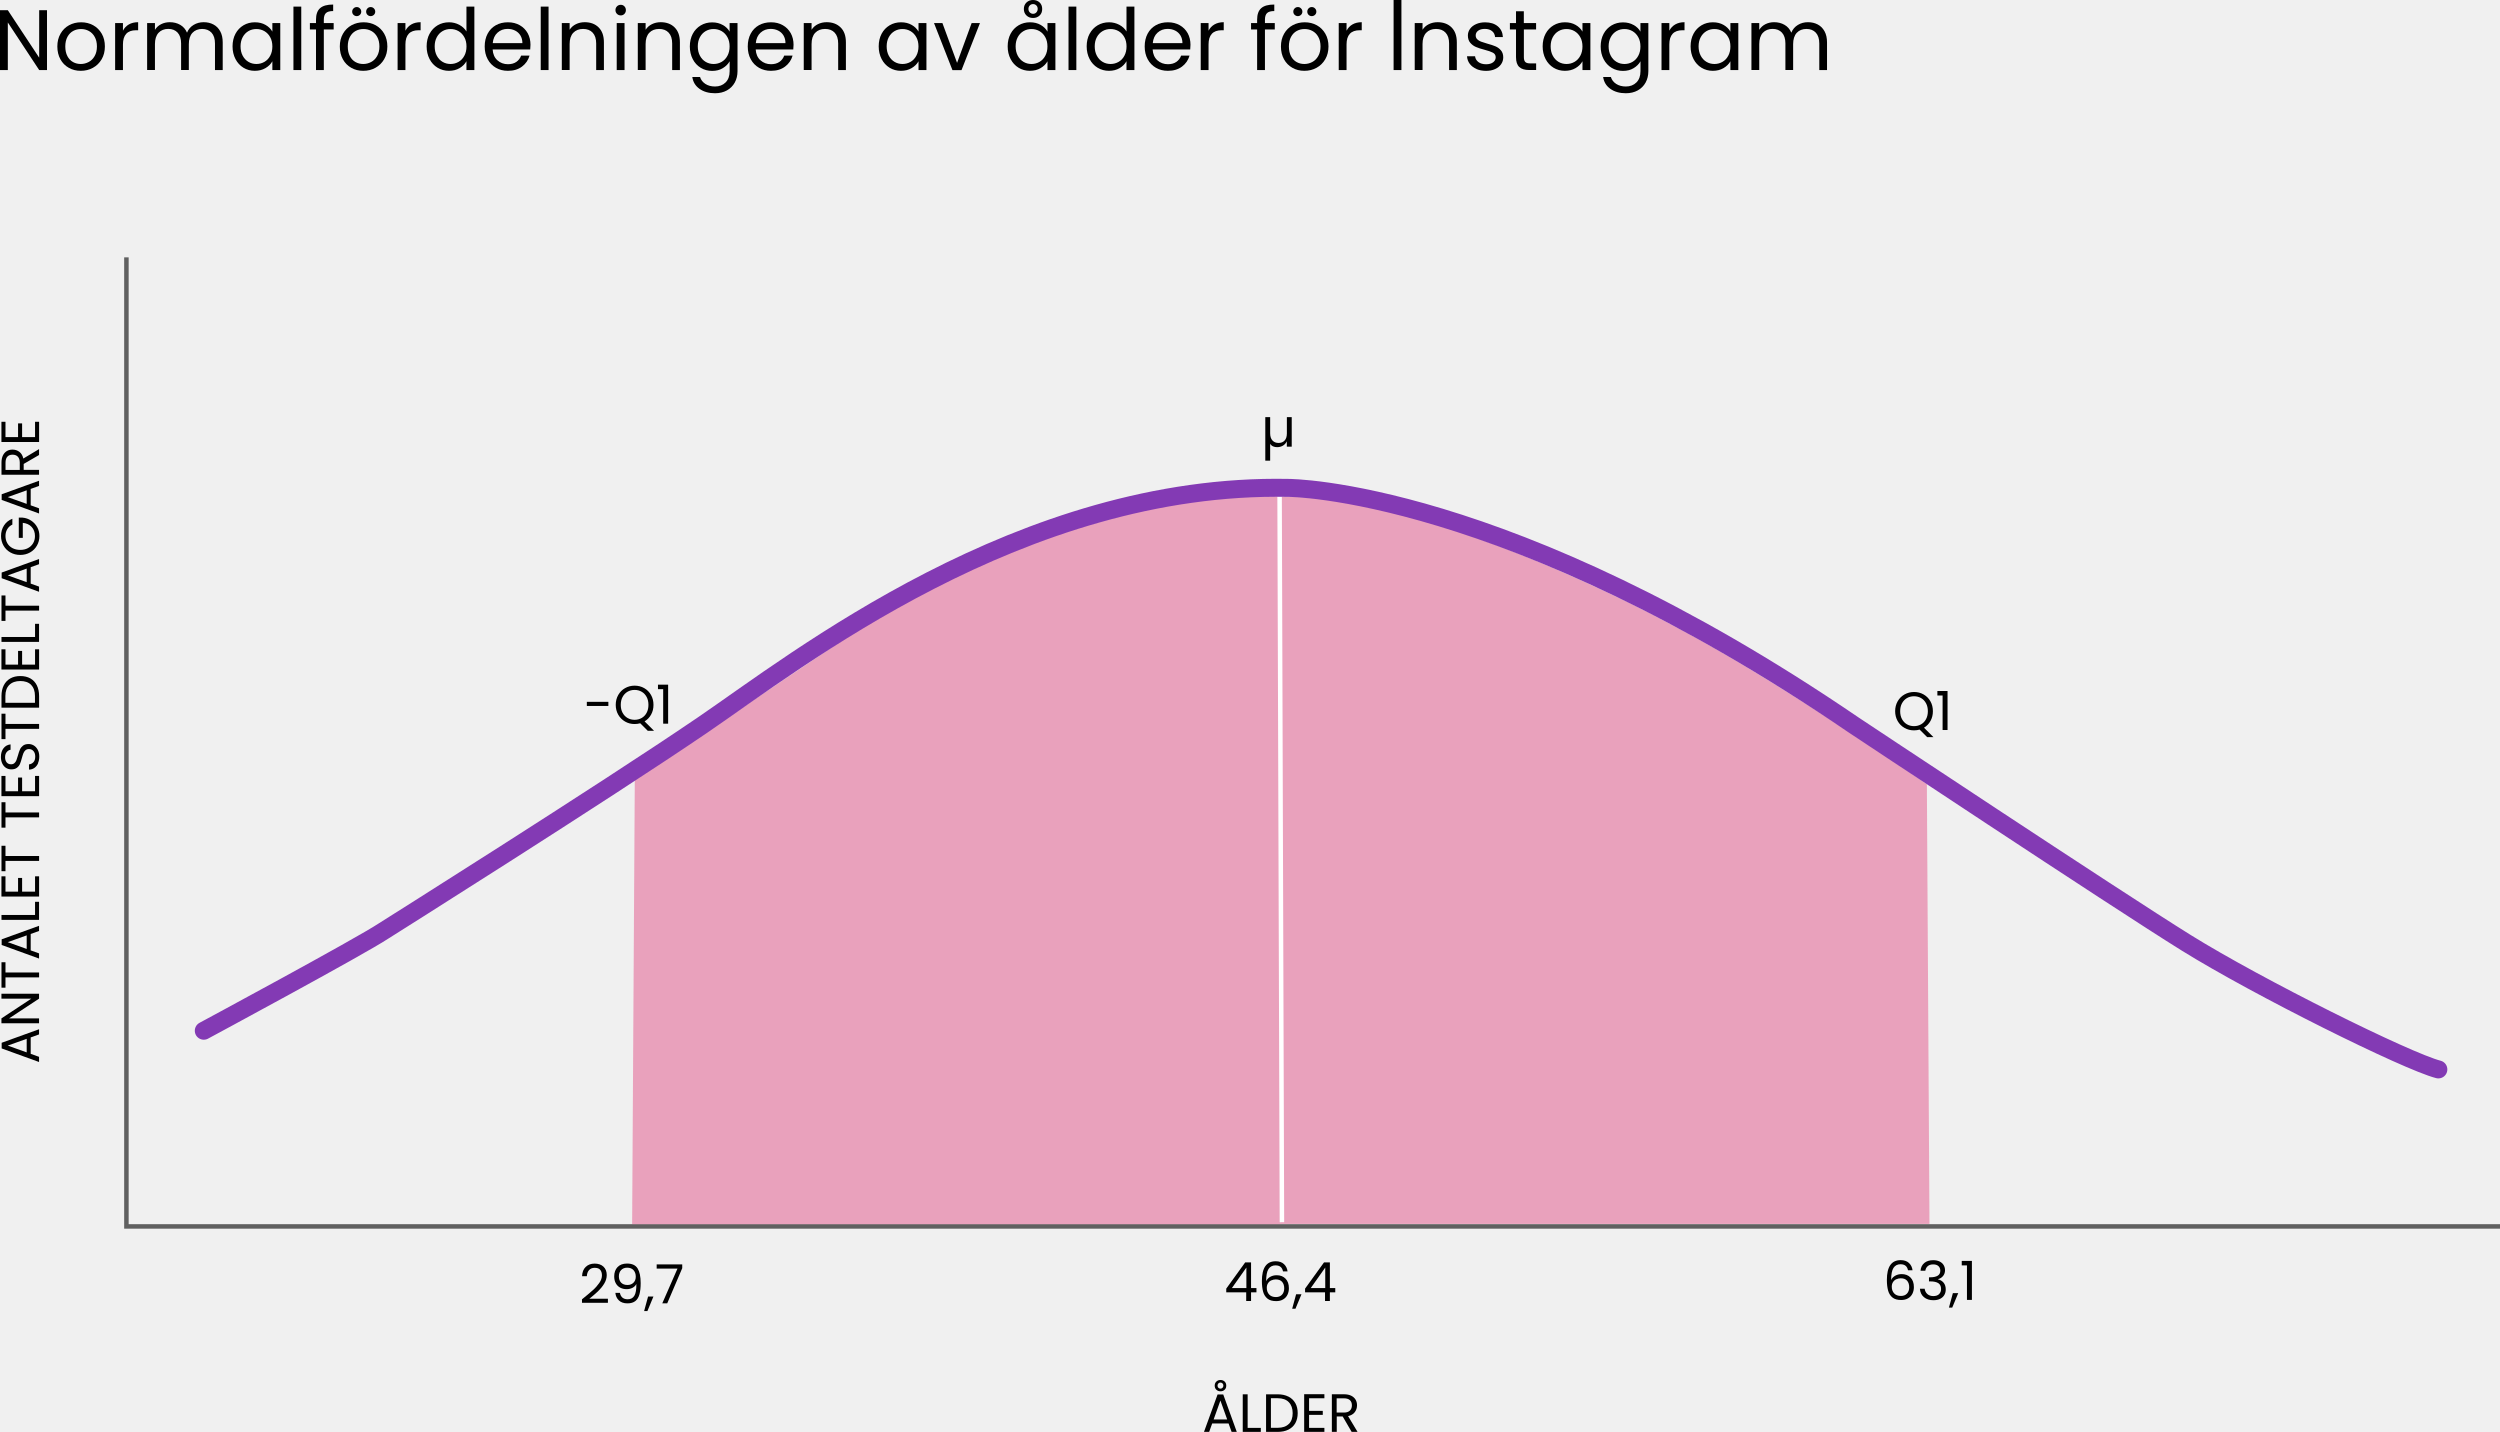
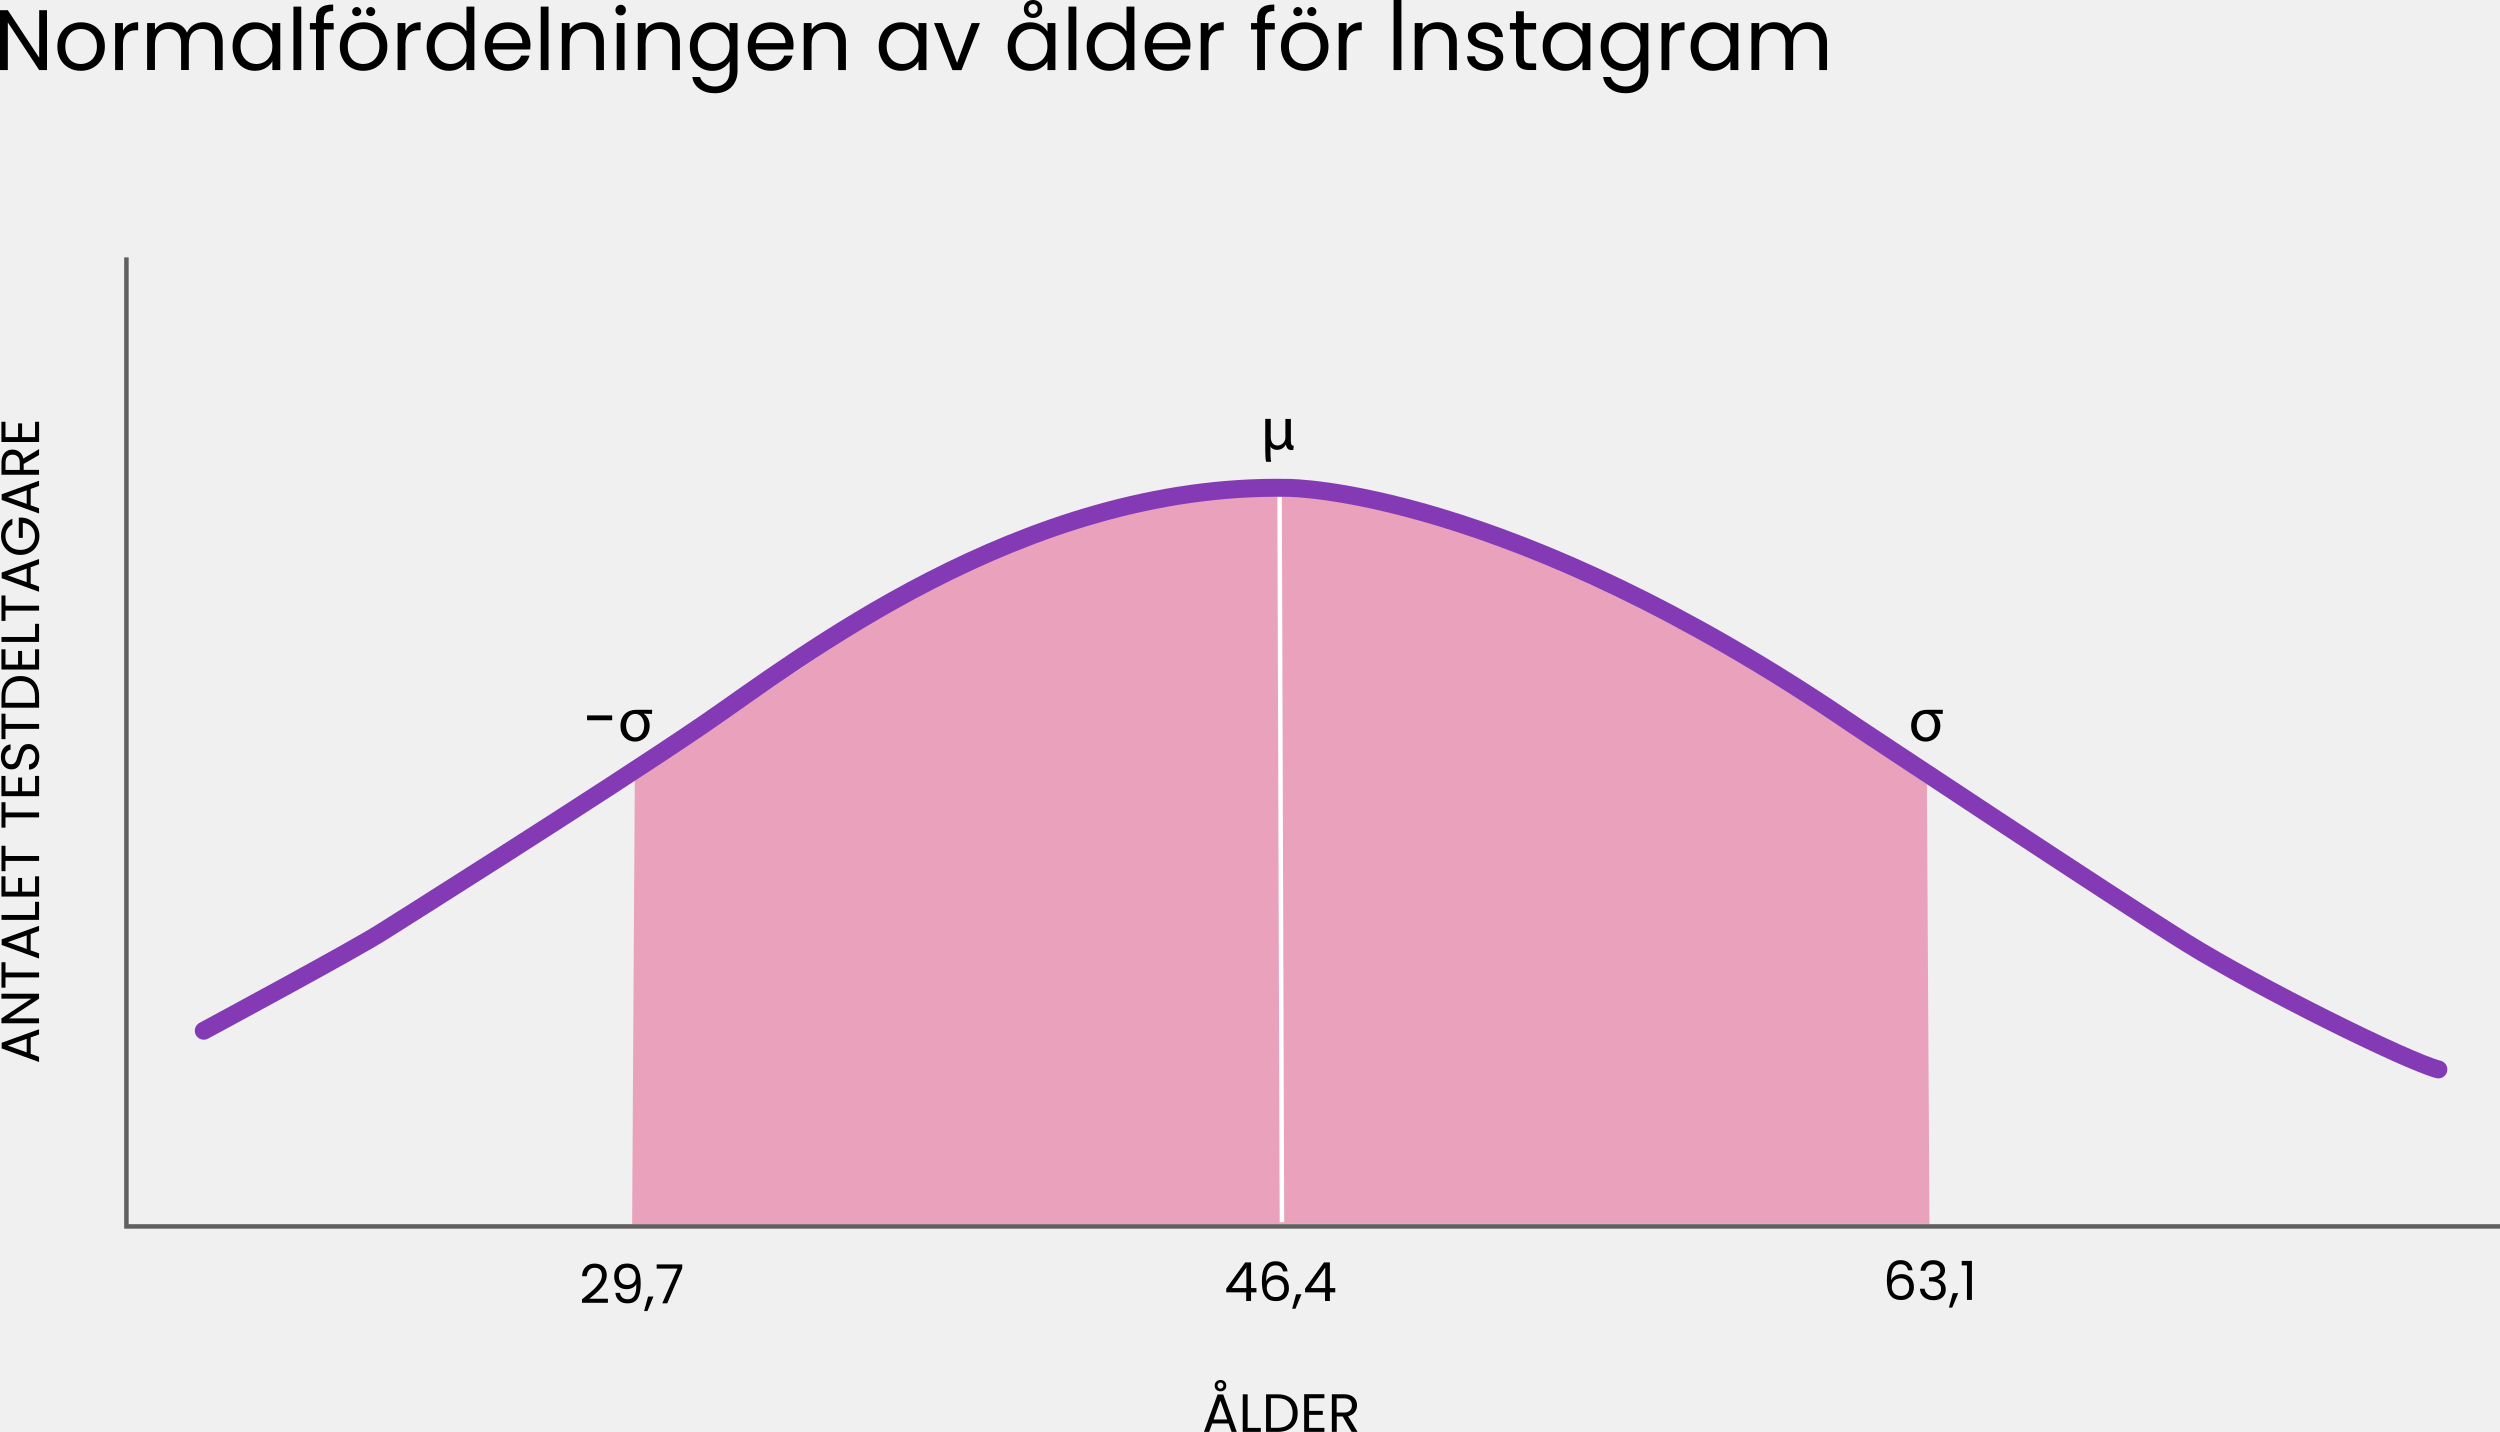
<svg xmlns="http://www.w3.org/2000/svg" id="Lager_1" data-name="Lager 1" viewBox="0 0 556.33 318.63">
  <defs>
    <style>
      .cls-1 {
        opacity: .6;
        stroke: #000;
      }

      .cls-1, .cls-2, .cls-3 {
        fill: none;
        stroke-miterlimit: 10;
      }

      .cls-2 {
        stroke: #fff;
      }

      .cls-4 {
        fill: #df2b6d;
        opacity: .4;
      }

      .cls-3 {
        stroke: #833ab4;
        stroke-linecap: round;
        stroke-width: 4px;
      }
    </style>
  </defs>
  <polyline class="cls-1" points="28.13 57.27 28.13 272.92 556.33 272.92" />
  <g>
    <path d="M10.46,15.59h-1.74L1.74,5v10.59H0V2.27h1.74l6.98,10.57V2.27h1.74v13.32Z" />
    <path d="M15.31,15.09c-.8-.45-1.42-1.08-1.87-1.9-.45-.82-.68-1.77-.68-2.85s.23-2.01.7-2.83c.46-.82,1.1-1.45,1.9-1.89.8-.44,1.7-.66,2.69-.66s1.89.22,2.69.66c.8.44,1.43,1.07,1.9,1.88s.7,1.76.7,2.84-.24,2.03-.72,2.85c-.48.82-1.12,1.45-1.94,1.9-.81.45-1.72.67-2.71.67s-1.87-.22-2.66-.67ZM19.73,13.8c.55-.29.99-.73,1.33-1.32s.51-1.3.51-2.14-.17-1.55-.5-2.14-.76-1.02-1.3-1.31-1.11-.43-1.74-.43-1.22.14-1.75.43-.95.72-1.27,1.31c-.32.59-.48,1.3-.48,2.14s.16,1.57.47,2.16c.31.59.73,1.02,1.25,1.31s1.09.43,1.72.43,1.21-.15,1.76-.44Z" />
    <path d="M28.67,5.44c.57-.33,1.26-.5,2.07-.5v1.79h-.46c-1.95,0-2.92,1.06-2.92,3.17v5.69h-1.74V5.13h1.74v1.7c.31-.6.74-1.06,1.31-1.39Z" />
    <path d="M47.5,5.45c.64.34,1.14.84,1.51,1.52.37.67.55,1.5.55,2.46v6.16h-1.72v-5.92c0-1.04-.26-1.84-.77-2.4-.52-.55-1.21-.83-2.09-.83s-1.62.29-2.16.87c-.53.58-.8,1.42-.8,2.51v5.76h-1.72v-5.92c0-1.04-.26-1.84-.77-2.4-.52-.55-1.21-.83-2.09-.83s-1.62.29-2.16.87c-.53.58-.8,1.42-.8,2.51v5.76h-1.74V5.13h1.74v1.51c.34-.55.8-.97,1.38-1.26.58-.29,1.22-.44,1.92-.44.88,0,1.65.2,2.33.59.67.39,1.18.97,1.51,1.74.29-.74.78-1.31,1.45-1.72.67-.41,1.42-.61,2.25-.61s1.54.17,2.18.51Z" />
    <path d="M52.4,7.51c.43-.81,1.03-1.43,1.78-1.88.76-.45,1.6-.67,2.53-.67s1.71.2,2.39.59,1.18.89,1.51,1.49v-1.91h1.76v10.46h-1.76v-1.95c-.34.61-.86,1.12-1.54,1.52-.68.4-1.47.6-2.38.6s-1.77-.23-2.52-.69-1.34-1.1-1.77-1.93c-.43-.83-.65-1.77-.65-2.82s.22-2.01.65-2.81ZM60.13,8.28c-.32-.59-.75-1.03-1.29-1.35-.54-.31-1.14-.47-1.78-.47s-1.24.15-1.77.46-.96.75-1.28,1.34c-.32.59-.48,1.27-.48,2.06s.16,1.5.48,2.09c.32.59.74,1.04,1.28,1.36s1.13.47,1.77.47,1.24-.16,1.78-.47c.54-.31.97-.76,1.29-1.36s.48-1.28.48-2.07-.16-1.48-.48-2.06Z" />
    <path d="M67.04,1.47v14.12h-1.74V1.47h1.74Z" />
    <path d="M74.25,6.56h-2.19v9.03h-1.74V6.56h-1.36v-1.43h1.36v-.74c0-1.17.3-2.03.91-2.57s1.57-.81,2.91-.81v1.45c-.76,0-1.3.15-1.61.45-.31.3-.47.79-.47,1.48v.74h2.19v1.43Z" />
    <path d="M78.17,15.09c-.8-.45-1.42-1.08-1.87-1.9-.45-.82-.68-1.77-.68-2.85s.23-2.01.7-2.83,1.1-1.45,1.9-1.89c.8-.44,1.7-.66,2.69-.66s1.89.22,2.69.66c.8.44,1.43,1.07,1.9,1.88.46.81.7,1.76.7,2.84s-.24,2.03-.72,2.85c-.48.82-1.12,1.45-1.94,1.9-.81.45-1.72.67-2.71.67s-1.87-.22-2.66-.67ZM82.59,13.8c.55-.29.99-.73,1.33-1.32s.51-1.3.51-2.14-.17-1.55-.5-2.14c-.33-.59-.76-1.02-1.3-1.31-.53-.29-1.11-.43-1.74-.43s-1.22.14-1.75.43-.95.72-1.27,1.31c-.32.59-.48,1.3-.48,2.14s.16,1.57.47,2.16.73,1.02,1.25,1.31c.52.29,1.09.43,1.72.43s1.21-.15,1.76-.44ZM78.67,3.3c-.2-.19-.3-.43-.3-.71s.1-.52.3-.72c.2-.2.44-.3.72-.3s.5.1.7.3c.2.2.3.44.3.72s-.1.52-.3.71c-.2.19-.43.29-.7.29-.28,0-.52-.1-.72-.29ZM81.77,3.3c-.19-.19-.29-.43-.29-.71s.1-.52.29-.72c.19-.2.43-.3.71-.3s.52.1.72.3c.2.2.3.44.3.72s-.1.52-.3.71c-.2.19-.44.29-.72.29s-.51-.1-.71-.29Z" />
    <path d="M91.53,5.44c.57-.33,1.26-.5,2.07-.5v1.79h-.46c-1.95,0-2.92,1.06-2.92,3.17v5.69h-1.74V5.13h1.74v1.7c.31-.6.74-1.06,1.31-1.39Z" />
    <path d="M95.6,7.51c.43-.81,1.03-1.43,1.78-1.88.76-.45,1.61-.67,2.55-.67.81,0,1.57.19,2.27.56.7.38,1.23.87,1.6,1.48V1.47h1.76v14.12h-1.76v-1.97c-.34.62-.85,1.14-1.53,1.54s-1.46.6-2.37.6-1.77-.23-2.53-.69-1.35-1.1-1.78-1.93c-.43-.83-.65-1.77-.65-2.82s.22-2.01.65-2.81ZM103.33,8.28c-.32-.59-.75-1.03-1.29-1.35-.54-.31-1.13-.47-1.78-.47s-1.24.15-1.77.46-.96.75-1.28,1.34c-.32.59-.48,1.27-.48,2.06s.16,1.5.48,2.09c.32.59.74,1.04,1.28,1.36s1.13.47,1.77.47,1.24-.16,1.78-.47.97-.76,1.29-1.36c.32-.59.48-1.28.48-2.07s-.16-1.48-.48-2.06Z" />
    <path d="M117.99,11.01h-8.36c.06,1.03.42,1.84,1.06,2.41s1.42.87,2.34.87c.75,0,1.38-.17,1.88-.52.5-.35.86-.82,1.06-1.4h1.87c-.28,1-.84,1.82-1.68,2.45s-1.88.94-3.13.94c-.99,0-1.88-.22-2.66-.67-.78-.45-1.4-1.08-1.84-1.9-.45-.82-.67-1.77-.67-2.85s.22-2.03.65-2.84,1.04-1.44,1.82-1.88c.78-.44,1.68-.66,2.7-.66s1.87.22,2.63.65,1.35,1.03,1.77,1.78c.41.76.62,1.61.62,2.57,0,.33-.02.68-.06,1.05ZM115.81,7.89c-.29-.48-.69-.84-1.19-1.09s-1.06-.37-1.67-.37c-.88,0-1.62.28-2.24.84-.62.56-.97,1.34-1.06,2.33h6.6c0-.66-.15-1.23-.44-1.71Z" />
    <path d="M122.07,1.47v14.12h-1.74V1.47h1.74Z" />
    <path d="M133.21,6.1c.79.77,1.18,1.88,1.18,3.33v6.16h-1.72v-5.92c0-1.04-.26-1.84-.78-2.4s-1.23-.83-2.14-.83-1.64.29-2.18.86c-.54.57-.81,1.41-.81,2.5v5.78h-1.74V5.13h1.74v1.49c.34-.53.81-.95,1.4-1.24.59-.29,1.24-.44,1.96-.44,1.27,0,2.3.38,3.09,1.15Z" />
    <path d="M137.3,3.09c-.23-.23-.34-.51-.34-.84s.11-.61.34-.84.51-.34.84-.34.59.11.81.34.33.51.33.84-.11.61-.33.84-.49.34-.81.34-.61-.11-.84-.34ZM138.98,5.13v10.46h-1.74V5.13h1.74Z" />
    <path d="M150.12,6.1c.79.77,1.18,1.88,1.18,3.33v6.16h-1.72v-5.92c0-1.04-.26-1.84-.78-2.4s-1.23-.83-2.14-.83-1.64.29-2.18.86c-.54.57-.81,1.41-.81,2.5v5.78h-1.74V5.13h1.74v1.49c.34-.53.81-.95,1.4-1.24.59-.29,1.24-.44,1.96-.44,1.27,0,2.3.38,3.09,1.15Z" />
    <path d="M160.84,5.55c.68.39,1.19.89,1.52,1.49v-1.91h1.76v10.69c0,.95-.2,1.8-.61,2.55-.41.74-.99,1.33-1.75,1.75s-1.64.63-2.64.63c-1.37,0-2.52-.32-3.44-.97-.92-.65-1.46-1.53-1.62-2.65h1.72c.19.64.59,1.15,1.18,1.54.6.39,1.32.58,2.16.58.95,0,1.73-.3,2.34-.9s.91-1.44.91-2.52v-2.19c-.34.61-.85,1.12-1.53,1.53-.67.41-1.46.61-2.37.61s-1.77-.23-2.53-.69-1.35-1.1-1.78-1.93c-.43-.83-.65-1.77-.65-2.82s.22-2.01.65-2.81c.43-.81,1.03-1.43,1.78-1.88.76-.45,1.6-.67,2.53-.67s1.7.2,2.38.59ZM161.88,8.28c-.32-.59-.75-1.03-1.29-1.35-.54-.31-1.13-.47-1.78-.47s-1.24.15-1.77.46-.96.75-1.28,1.34c-.32.59-.48,1.27-.48,2.06s.16,1.5.48,2.09c.32.59.74,1.04,1.28,1.36s1.13.47,1.77.47,1.24-.16,1.78-.47.97-.76,1.29-1.36c.32-.59.48-1.28.48-2.07s-.16-1.48-.48-2.06Z" />
    <path d="M176.53,11.01h-8.36c.06,1.03.42,1.84,1.06,2.41s1.42.87,2.34.87c.75,0,1.38-.17,1.88-.52.5-.35.86-.82,1.06-1.4h1.87c-.28,1-.84,1.82-1.68,2.45s-1.88.94-3.13.94c-.99,0-1.88-.22-2.66-.67-.78-.45-1.4-1.08-1.84-1.9-.45-.82-.67-1.77-.67-2.85s.22-2.03.65-2.84,1.04-1.44,1.82-1.88c.78-.44,1.68-.66,2.7-.66s1.87.22,2.63.65,1.35,1.03,1.77,1.78c.41.76.62,1.61.62,2.57,0,.33-.02.68-.06,1.05ZM174.35,7.89c-.29-.48-.69-.84-1.19-1.09s-1.06-.37-1.67-.37c-.88,0-1.62.28-2.24.84-.62.56-.97,1.34-1.06,2.33h6.6c0-.66-.15-1.23-.44-1.71Z" />
    <path d="M187.06,6.1c.79.77,1.18,1.88,1.18,3.33v6.16h-1.72v-5.92c0-1.04-.26-1.84-.78-2.4s-1.23-.83-2.14-.83-1.64.29-2.19.86c-.54.57-.81,1.41-.81,2.5v5.78h-1.74V5.13h1.74v1.49c.34-.53.81-.95,1.4-1.24s1.24-.44,1.96-.44c1.27,0,2.3.38,3.09,1.15Z" />
    <path d="M196.19,7.51c.43-.81,1.03-1.43,1.78-1.88.76-.45,1.6-.67,2.53-.67s1.71.2,2.39.59,1.18.89,1.51,1.49v-1.91h1.76v10.46h-1.76v-1.95c-.34.61-.86,1.12-1.54,1.52s-1.47.6-2.38.6-1.77-.23-2.52-.69-1.34-1.1-1.77-1.93c-.43-.83-.65-1.77-.65-2.82s.22-2.01.65-2.81ZM203.91,8.28c-.32-.59-.75-1.03-1.29-1.35-.54-.31-1.13-.47-1.78-.47s-1.24.15-1.77.46-.96.75-1.28,1.34c-.32.59-.48,1.27-.48,2.06s.16,1.5.48,2.09c.32.59.74,1.04,1.28,1.36s1.13.47,1.77.47,1.24-.16,1.78-.47.97-.76,1.29-1.36c.32-.59.48-1.28.48-2.07s-.16-1.48-.48-2.06Z" />
    <path d="M212.98,13.99l3.24-8.85h1.85l-4.1,10.46h-2.02l-4.1-10.46h1.87l3.26,8.85Z" />
    <path d="M224.89,7.51c.43-.81,1.03-1.43,1.78-1.88.76-.45,1.6-.67,2.53-.67s1.71.2,2.39.59,1.18.89,1.51,1.49v-1.91h1.76v10.46h-1.76v-1.95c-.34.61-.86,1.12-1.54,1.52-.68.4-1.47.6-2.38.6s-1.77-.23-2.52-.69-1.34-1.1-1.77-1.93c-.43-.83-.65-1.77-.65-2.82s.22-2.01.65-2.81ZM232.61,8.28c-.32-.59-.75-1.03-1.29-1.35-.54-.31-1.14-.47-1.78-.47s-1.24.15-1.77.46-.96.75-1.28,1.34c-.32.59-.48,1.27-.48,2.06s.16,1.5.48,2.09c.32.59.74,1.04,1.28,1.36s1.13.47,1.77.47,1.24-.16,1.78-.47c.54-.31.97-.76,1.29-1.36s.48-1.28.48-2.07-.16-1.48-.48-2.06ZM231.34,3.46c-.39.36-.87.54-1.46.54s-1.06-.18-1.45-.55c-.39-.37-.59-.85-.59-1.45s.2-1.08.59-1.45c.39-.37.88-.55,1.45-.55s1.07.18,1.46.54.58.85.58,1.46-.19,1.1-.58,1.46ZM230.62,1.21c-.2-.2-.44-.3-.73-.3s-.54.1-.73.3c-.2.2-.3.46-.3.77s.1.58.3.78.44.31.73.31.54-.1.73-.31.3-.46.3-.78-.1-.58-.3-.77Z" />
    <path d="M239.52,1.47v14.12h-1.74V1.47h1.74Z" />
    <path d="M242.48,7.51c.43-.81,1.03-1.43,1.78-1.88.76-.45,1.61-.67,2.55-.67.81,0,1.57.19,2.27.56.7.38,1.23.87,1.6,1.48V1.47h1.76v14.12h-1.76v-1.97c-.34.62-.85,1.14-1.53,1.54s-1.46.6-2.37.6-1.77-.23-2.53-.69c-.76-.46-1.35-1.1-1.78-1.93-.43-.83-.65-1.77-.65-2.82s.22-2.01.65-2.81ZM250.21,8.28c-.32-.59-.75-1.03-1.29-1.35-.54-.31-1.14-.47-1.78-.47s-1.24.15-1.77.46-.96.75-1.28,1.34c-.32.59-.48,1.27-.48,2.06s.16,1.5.48,2.09c.32.59.74,1.04,1.28,1.36s1.13.47,1.77.47,1.24-.16,1.78-.47c.54-.31.97-.76,1.29-1.36s.48-1.28.48-2.07-.16-1.48-.48-2.06Z" />
    <path d="M264.86,11.01h-8.36c.06,1.03.42,1.84,1.06,2.41s1.42.87,2.34.87c.75,0,1.38-.17,1.88-.52.5-.35.86-.82,1.06-1.4h1.87c-.28,1-.84,1.82-1.68,2.45s-1.88.94-3.13.94c-.99,0-1.88-.22-2.66-.67-.78-.45-1.4-1.08-1.84-1.9-.45-.82-.67-1.77-.67-2.85s.22-2.03.65-2.84c.43-.81,1.04-1.44,1.82-1.88.78-.44,1.68-.66,2.7-.66s1.87.22,2.63.65,1.35,1.03,1.77,1.78c.41.76.62,1.61.62,2.57,0,.33-.02.68-.06,1.05ZM262.69,7.89c-.29-.48-.69-.84-1.19-1.09-.5-.25-1.06-.37-1.67-.37-.88,0-1.62.28-2.24.84-.62.56-.97,1.34-1.06,2.33h6.6c0-.66-.15-1.23-.44-1.71Z" />
    <path d="M270.25,5.44c.57-.33,1.26-.5,2.07-.5v1.79h-.46c-1.95,0-2.92,1.06-2.92,3.17v5.69h-1.74V5.13h1.74v1.7c.31-.6.74-1.06,1.31-1.39Z" />
    <path d="M283.68,6.56h-2.19v9.03h-1.74V6.56h-1.35v-1.43h1.35v-.74c0-1.17.3-2.03.91-2.57s1.57-.81,2.91-.81v1.45c-.76,0-1.3.15-1.61.45-.31.3-.47.79-.47,1.48v.74h2.19v1.43Z" />
    <path d="M287.6,15.09c-.8-.45-1.42-1.08-1.87-1.9-.45-.82-.68-1.77-.68-2.85s.23-2.01.7-2.83c.46-.82,1.1-1.45,1.9-1.89.8-.44,1.7-.66,2.69-.66s1.89.22,2.69.66c.8.44,1.43,1.07,1.9,1.88s.7,1.76.7,2.84-.24,2.03-.72,2.85c-.48.82-1.12,1.45-1.94,1.9-.81.45-1.72.67-2.71.67s-1.87-.22-2.66-.67ZM292.02,13.8c.55-.29.99-.73,1.33-1.32s.51-1.3.51-2.14-.17-1.55-.5-2.14-.76-1.02-1.3-1.31-1.11-.43-1.74-.43-1.22.14-1.75.43-.95.72-1.27,1.31-.48,1.3-.48,2.14.16,1.57.47,2.16c.31.59.73,1.02,1.25,1.31s1.09.43,1.72.43,1.21-.15,1.76-.44ZM288.1,3.3c-.2-.19-.3-.43-.3-.71s.1-.52.3-.72c.2-.2.43-.3.72-.3s.5.1.7.3c.2.2.3.44.3.72s-.1.52-.3.71c-.2.19-.43.29-.7.29-.28,0-.52-.1-.72-.29ZM291.2,3.3c-.19-.19-.29-.43-.29-.71s.1-.52.29-.72c.19-.2.43-.3.71-.3s.52.1.72.3c.2.2.3.44.3.72s-.1.52-.3.71-.44.29-.72.29-.52-.1-.71-.29Z" />
    <path d="M300.96,5.44c.57-.33,1.26-.5,2.07-.5v1.79h-.46c-1.95,0-2.92,1.06-2.92,3.17v5.69h-1.74V5.13h1.74v1.7c.31-.6.74-1.06,1.31-1.39Z" />
    <path d="M311.86,0v15.59h-1.74V0h1.74Z" />
    <path d="M323.01,6.1c.79.77,1.18,1.88,1.18,3.33v6.16h-1.72v-5.92c0-1.04-.26-1.84-.78-2.4s-1.23-.83-2.14-.83-1.64.29-2.18.86c-.54.57-.81,1.41-.81,2.5v5.78h-1.74V5.13h1.74v1.49c.34-.53.81-.95,1.4-1.24.59-.29,1.24-.44,1.96-.44,1.27,0,2.3.38,3.09,1.15Z" />
    <path d="M328.58,15.35c-.64-.27-1.14-.65-1.51-1.14-.37-.49-.57-1.05-.61-1.69h1.79c.05.52.3.95.73,1.28.44.33,1.01.5,1.73.5.66,0,1.18-.15,1.56-.44.38-.29.57-.66.57-1.11s-.2-.8-.61-1.02c-.41-.22-1.04-.44-1.89-.66-.78-.2-1.41-.41-1.9-.62s-.91-.52-1.26-.93c-.35-.41-.53-.96-.53-1.63,0-.53.16-1.02.48-1.47.32-.45.77-.8,1.36-1.06.58-.26,1.25-.39,2-.39,1.16,0,2.09.29,2.81.88.71.59,1.09,1.39,1.14,2.4h-1.74c-.04-.55-.26-.99-.66-1.32-.4-.33-.94-.5-1.61-.5-.62,0-1.12.13-1.49.4-.37.27-.55.62-.55,1.05,0,.34.11.63.33.85s.5.4.84.53c.34.13.8.28,1.4.45.75.2,1.36.4,1.83.6.47.2.87.49,1.21.89.34.39.51.91.52,1.55,0,.57-.16,1.09-.48,1.55-.32.46-.77.82-1.35,1.08-.58.26-1.24.39-1.99.39-.8,0-1.52-.14-2.16-.41Z" />
    <path d="M339.11,6.56v6.16c0,.51.11.87.32,1.08s.59.31,1.13.31h1.28v1.47h-1.57c-.97,0-1.69-.22-2.18-.67s-.73-1.18-.73-2.19v-6.16h-1.36v-1.43h1.36v-2.63h1.74v2.63h2.73v1.43h-2.73Z" />
    <path d="M343.94,7.51c.43-.81,1.03-1.43,1.78-1.88.76-.45,1.6-.67,2.53-.67s1.71.2,2.39.59c.67.39,1.18.89,1.51,1.49v-1.91h1.76v10.46h-1.76v-1.95c-.34.61-.86,1.12-1.54,1.52s-1.47.6-2.38.6-1.77-.23-2.52-.69c-.75-.46-1.34-1.1-1.77-1.93-.43-.83-.65-1.77-.65-2.82s.22-2.01.65-2.81ZM351.67,8.28c-.32-.59-.75-1.03-1.29-1.35-.54-.31-1.13-.47-1.78-.47s-1.24.15-1.77.46-.96.75-1.28,1.34-.48,1.27-.48,2.06.16,1.5.48,2.09.74,1.04,1.28,1.36,1.13.47,1.77.47,1.24-.16,1.78-.47c.54-.31.97-.76,1.29-1.36.32-.59.48-1.28.48-2.07s-.16-1.48-.48-2.06Z" />
    <path d="M363.53,5.55c.68.39,1.19.89,1.52,1.49v-1.91h1.76v10.69c0,.95-.2,1.8-.61,2.55-.41.74-.99,1.33-1.75,1.75s-1.64.63-2.64.63c-1.37,0-2.52-.32-3.44-.97-.92-.65-1.46-1.53-1.62-2.65h1.72c.19.64.58,1.15,1.18,1.54.6.39,1.32.58,2.16.58.95,0,1.73-.3,2.34-.9s.91-1.44.91-2.52v-2.19c-.34.61-.85,1.12-1.53,1.53-.67.41-1.46.61-2.37.61s-1.77-.23-2.53-.69-1.35-1.1-1.78-1.93c-.43-.83-.65-1.77-.65-2.82s.22-2.01.65-2.81c.43-.81,1.03-1.43,1.78-1.88.76-.45,1.6-.67,2.53-.67s1.69.2,2.38.59ZM364.57,8.28c-.32-.59-.75-1.03-1.29-1.35-.54-.31-1.13-.47-1.78-.47s-1.24.15-1.77.46-.96.75-1.28,1.34-.48,1.27-.48,2.06.16,1.5.48,2.09.74,1.04,1.28,1.36,1.13.47,1.77.47,1.24-.16,1.78-.47c.54-.31.97-.76,1.29-1.36.32-.59.48-1.28.48-2.07s-.16-1.48-.48-2.06Z" />
    <path d="M372.79,5.44c.57-.33,1.26-.5,2.07-.5v1.79h-.46c-1.95,0-2.92,1.06-2.92,3.17v5.69h-1.74V5.13h1.74v1.7c.31-.6.74-1.06,1.31-1.39Z" />
    <path d="M376.86,7.51c.43-.81,1.03-1.43,1.78-1.88.76-.45,1.6-.67,2.53-.67s1.71.2,2.39.59c.67.39,1.18.89,1.51,1.49v-1.91h1.76v10.46h-1.76v-1.95c-.34.61-.86,1.12-1.54,1.52s-1.47.6-2.38.6-1.77-.23-2.52-.69c-.75-.46-1.34-1.1-1.77-1.93-.43-.83-.65-1.77-.65-2.82s.22-2.01.65-2.81ZM384.59,8.28c-.32-.59-.75-1.03-1.29-1.35-.54-.31-1.13-.47-1.78-.47s-1.24.15-1.77.46-.96.75-1.28,1.34-.48,1.27-.48,2.06.16,1.5.48,2.09.74,1.04,1.28,1.36,1.13.47,1.77.47,1.24-.16,1.78-.47c.54-.31.97-.76,1.29-1.36.32-.59.48-1.28.48-2.07s-.16-1.48-.48-2.06Z" />
    <path d="M404.51,5.45c.64.34,1.14.84,1.51,1.52.37.67.55,1.5.55,2.46v6.16h-1.72v-5.92c0-1.04-.26-1.84-.77-2.4-.52-.55-1.21-.83-2.09-.83s-1.62.29-2.16.87c-.53.58-.8,1.42-.8,2.51v5.76h-1.72v-5.92c0-1.04-.26-1.84-.77-2.4-.51-.55-1.21-.83-2.09-.83s-1.62.29-2.16.87c-.53.58-.8,1.42-.8,2.51v5.76h-1.74V5.13h1.74v1.51c.34-.55.8-.97,1.38-1.26.58-.29,1.22-.44,1.92-.44.88,0,1.65.2,2.33.59s1.18.97,1.51,1.74c.29-.74.78-1.31,1.45-1.72.67-.41,1.43-.61,2.25-.61s1.54.17,2.18.51Z" />
  </g>
  <g>
    <path d="M131.9,287.14c.58-.52,1.06-1.07,1.46-1.64.4-.57.59-1.13.59-1.69,0-.52-.13-.93-.38-1.23s-.66-.45-1.22-.45-.97.17-1.27.51c-.3.34-.46.79-.49,1.36h-1.06c.03-.9.3-1.59.82-2.08.51-.49,1.17-.73,1.98-.73s1.48.23,1.96.68c.48.46.73,1.08.73,1.88,0,.66-.2,1.31-.59,1.94s-.85,1.18-1.35,1.66-1.15,1.03-1.93,1.66h4.13v.91h-5.77v-.78c1.02-.82,1.81-1.49,2.39-2.01Z" />
    <path d="M138.51,288.76c.29.25.69.37,1.18.37.66,0,1.15-.26,1.47-.78.32-.52.47-1.4.45-2.63-.17.36-.45.64-.84.85-.39.2-.83.31-1.31.31-.54,0-1.01-.11-1.43-.33-.42-.22-.75-.54-.99-.97-.24-.42-.36-.94-.36-1.54,0-.86.25-1.55.74-2.07.5-.52,1.2-.79,2.11-.79,1.12,0,1.91.36,2.36,1.09s.68,1.81.68,3.25c0,1.01-.09,1.84-.27,2.5s-.48,1.16-.91,1.5c-.43.34-1.01.52-1.76.52-.82,0-1.45-.22-1.91-.66-.46-.44-.72-1-.78-1.68h1.01c.08.46.27.81.56,1.06ZM140.96,285.45c.34-.33.52-.78.52-1.35,0-.6-.17-1.08-.5-1.45s-.81-.55-1.42-.55c-.56,0-1.01.18-1.34.53-.33.35-.5.82-.5,1.39s.16,1.05.49,1.4c.33.35.8.53,1.43.53.54,0,.98-.17,1.32-.5Z" />
    <path d="M145.41,288.52l-1.34,3.23h-.73l.88-3.23h1.2Z" />
    <path d="M151.82,282.21l-3.34,7.82h-1.1l3.38-7.72h-4.63v-.94h5.69v.83Z" />
  </g>
  <g>
    <path d="M272.88,287.59v-.83l4.21-5.83h1.31v5.71h1.2v.95h-1.2v1.93h-1.08v-1.93h-4.44ZM277.36,282.07l-3.23,4.57h3.23v-4.57Z" />
    <path d="M283.88,281.58c-.71,0-1.24.27-1.6.82-.35.55-.52,1.45-.52,2.71.18-.42.49-.74.92-.98.43-.24.91-.35,1.43-.35.82,0,1.48.26,1.97.77.49.51.74,1.22.74,2.12,0,.54-.11,1.03-.32,1.46-.21.43-.53.78-.96,1.03-.43.26-.95.38-1.55.38-.82,0-1.47-.18-1.93-.55-.46-.37-.79-.88-.97-1.52-.18-.65-.28-1.45-.28-2.4,0-2.94,1.02-4.4,3.07-4.4.78,0,1.4.21,1.85.64s.71.96.79,1.61h-1.01c-.18-.89-.72-1.33-1.64-1.33ZM282.92,284.91c-.3.14-.55.35-.74.64-.19.28-.28.63-.28,1.04,0,.61.18,1.1.53,1.48.35.38.86.57,1.51.57.56,0,1.01-.17,1.34-.52.33-.35.5-.82.5-1.41,0-.62-.16-1.11-.48-1.47-.32-.36-.79-.53-1.4-.53-.34,0-.67.07-.97.21Z" />
    <path d="M289.62,288.01l-1.34,3.23h-.73l.88-3.23h1.2Z" />
    <path d="M290.42,287.59v-.83l4.21-5.83h1.31v5.71h1.2v.95h-1.2v1.93h-1.08v-1.93h-4.44ZM294.91,282.07l-3.23,4.57h3.23v-4.57Z" />
  </g>
  <g>
    <path d="M422.96,281.33c-.71,0-1.24.27-1.6.82-.35.55-.52,1.45-.52,2.71.18-.42.49-.74.92-.98.43-.24.91-.35,1.43-.35.82,0,1.48.26,1.97.77.49.51.74,1.22.74,2.12,0,.54-.11,1.03-.32,1.46-.21.43-.53.78-.96,1.03-.43.26-.95.38-1.55.38-.82,0-1.47-.18-1.93-.55-.46-.37-.79-.88-.97-1.52-.18-.65-.28-1.45-.28-2.4,0-2.94,1.02-4.4,3.07-4.4.78,0,1.4.21,1.85.64s.71.96.79,1.61h-1.01c-.18-.89-.72-1.33-1.64-1.33ZM422,284.66c-.3.14-.55.35-.74.64-.19.28-.28.63-.28,1.04,0,.61.18,1.1.53,1.48.35.38.86.57,1.51.57.56,0,1.01-.17,1.34-.52.33-.35.5-.82.5-1.41,0-.62-.16-1.11-.48-1.47-.32-.36-.79-.53-1.4-.53-.34,0-.67.07-.97.21Z" />
    <path d="M428.22,281.05c.51-.42,1.18-.62,1.99-.62.54,0,1.01.1,1.41.29.4.2.7.46.9.8s.31.72.31,1.14c0,.5-.14.92-.43,1.28s-.65.59-1.11.7v.06c.52.13.93.38,1.24.76.3.38.46.87.46,1.48,0,.46-.1.87-.31,1.23-.21.36-.52.65-.94.86s-.92.31-1.5.31c-.85,0-1.54-.22-2.09-.67-.54-.44-.85-1.07-.91-1.89h1.06c.06.48.25.87.59,1.18.34.3.78.46,1.34.46s.99-.15,1.28-.44.44-.67.44-1.13c0-.6-.2-1.03-.6-1.3-.4-.26-1-.4-1.81-.4h-.28v-.91h.29c.74,0,1.29-.13,1.67-.37.38-.24.56-.6.56-1.1,0-.42-.14-.76-.41-1.02-.28-.26-.67-.38-1.18-.38s-.9.13-1.2.38c-.3.26-.48.6-.54,1.03h-1.07c.06-.74.34-1.31.85-1.73Z" />
    <path d="M435.77,287.76l-1.34,3.23h-.73l.88-3.23h1.2Z" />
    <path d="M436.55,281.59v-1h2.26v8.68h-1.1v-7.68h-1.15Z" />
  </g>
-   <g>
-     <path d="M135.38,156.18v.92h-4.79v-.92h4.79Z" />
-     <path d="M144.14,162.62l-1.67-1.67c-.41.11-.82.17-1.25.17-.78,0-1.48-.18-2.12-.55s-1.15-.87-1.52-1.52c-.37-.65-.56-1.39-.56-2.2s.19-1.55.56-2.2c.37-.65.88-1.16,1.52-1.52s1.35-.55,2.12-.55,1.5.18,2.14.55c.64.36,1.14.87,1.51,1.52.37.65.55,1.38.55,2.21s-.18,1.52-.53,2.16c-.35.64-.84,1.14-1.45,1.51l2.11,2.1h-1.42ZM138.54,158.61c.27.5.64.89,1.1,1.16.47.27.99.41,1.58.41s1.11-.14,1.58-.41c.47-.27.84-.66,1.1-1.16.27-.5.4-1.09.4-1.75s-.13-1.26-.4-1.76-.63-.89-1.1-1.16c-.46-.27-.99-.41-1.58-.41s-1.12.14-1.58.41c-.46.27-.83.66-1.1,1.16-.27.5-.4,1.09-.4,1.76s.13,1.25.4,1.75Z" />
-     <path d="M146.42,153.36v-1h2.26v8.68h-1.1v-7.68h-1.15Z" />
-   </g>
-   <g>
-     <path d="M428.85,164.03l-1.67-1.67c-.41.11-.82.17-1.25.17-.78,0-1.48-.18-2.12-.55-.64-.36-1.15-.87-1.52-1.52-.37-.65-.56-1.39-.56-2.2s.19-1.55.56-2.2c.37-.65.88-1.16,1.52-1.52.64-.36,1.35-.55,2.12-.55s1.5.18,2.14.55,1.14.87,1.51,1.52c.37.65.55,1.38.55,2.21s-.18,1.52-.53,2.16c-.35.64-.84,1.14-1.45,1.51l2.11,2.1h-1.42ZM423.25,160.02c.27.5.64.89,1.1,1.16.47.27.99.41,1.58.41s1.11-.14,1.58-.41c.47-.27.84-.66,1.1-1.16.27-.5.4-1.09.4-1.75s-.13-1.26-.4-1.76c-.27-.5-.63-.89-1.1-1.16-.46-.27-.99-.41-1.58-.41s-1.12.14-1.58.41c-.46.27-.83.66-1.1,1.16-.27.5-.4,1.09-.4,1.76s.13,1.25.4,1.75Z" />
-     <path d="M431.13,154.77v-1h2.26v8.68h-1.1v-7.68h-1.15Z" />
-   </g>
  <path class="cls-4" d="M140.67,272.42l.59-98.83,47.65-32.09s47.24-31.96,95.58-31.1l.53,162.02h-144.34Z" />
  <path class="cls-4" d="M284.5,110.53l.53,161.84h144.34s-.58-97.85-.58-97.85c0,0-34.35-24-57.63-35.93,0,0-52.55-28.73-86.66-28.06Z" />
  <line class="cls-2" x1="284.75" y1="110.14" x2="285.27" y2="271.98" />
  <path class="cls-3" d="M45.35,229.37s34.92-18.8,40.01-22.2c0,0,48.52-30.53,70.92-45.78,21.06-14.33,71.02-53.99,130.44-52.82,0,0,48.39-.03,125.71,52.72,0,0,58.14,38.6,74.09,48.52s49.04,26.35,56.09,28.17" />
  <g>
    <path d="M6.83,230.86v3.65l1.86.67v1.15l-8.32-3.02v-1.26l8.32-3.01v1.15l-1.86.67ZM5.94,231.17l-4.22,1.51,4.22,1.51v-3.02Z" />
    <path d="M8.69,221.14v1.09l-6.66,4.39h6.66v1.09H.32v-1.09l6.65-4.39H.32v-1.09h8.38Z" />
    <path d="M.33,214.13h.89v2.28h7.48v1.09H1.22v2.29H.33v-5.66Z" />
    <path d="M6.83,207.84v3.65l1.86.67v1.15l-8.32-3.02v-1.26l8.32-3.01v1.15l-1.86.67ZM5.94,208.15l-4.22,1.51,4.22,1.51v-3.02Z" />
    <path d="M7.8,203.61v-2.93h.89v4.02H.33v-1.09h7.48Z" />
    <path d="M1.22,198.42h2.8v-3.05h.9v3.05h2.88v-3.41h.9v4.5H.32v-4.5h.9v3.41Z" />
    <path d="M.33,188.21h.89v2.28h7.48v1.09H1.22v2.29H.33v-5.66Z" />
    <path d="M.33,178.52h.89v2.28h7.48v1.09H1.22v2.29H.33v-5.66Z" />
    <path d="M1.22,176.08h2.8v-3.05h.9v3.05h2.88v-3.41h.9v4.5H.32v-4.5h.9v3.41Z" />
    <path d="M8.48,169.85c-.2.44-.47.78-.82,1.03-.35.25-.75.38-1.21.38v-1.16c.39-.04.72-.2.99-.49.27-.28.4-.7.4-1.24s-.13-.93-.39-1.23c-.26-.3-.59-.45-1-.45-.32,0-.58.09-.78.26-.2.18-.35.4-.46.66-.1.26-.22.62-.34,1.07-.14.55-.29.99-.43,1.33-.14.33-.37.62-.68.85-.31.24-.72.35-1.24.35-.46,0-.86-.12-1.21-.35-.35-.23-.62-.56-.82-.98-.19-.42-.29-.9-.29-1.45,0-.78.2-1.43.59-1.93s.91-.78,1.56-.85v1.2c-.32.04-.6.21-.85.5s-.37.69-.37,1.18c0,.46.12.83.35,1.12.24.29.57.43.99.43.3,0,.55-.09.74-.26.19-.17.34-.38.44-.64.1-.25.21-.61.34-1.06.15-.55.3-1,.45-1.33.15-.34.38-.62.68-.86.31-.24.73-.36,1.25-.36.41,0,.79.11,1.15.32.36.22.65.54.88.96.22.42.34.92.34,1.5s-.1,1.05-.29,1.48Z" />
    <path d="M.33,158.82h.89v2.28h7.48v1.09H1.22v2.29H.33v-5.66Z" />
    <path d="M.84,152.51c.34-.67.83-1.18,1.46-1.54.63-.36,1.38-.53,2.23-.53s1.6.18,2.23.53c.63.36,1.11.87,1.44,1.54s.5,1.46.5,2.37v2.6H.33v-2.6c0-.91.17-1.7.51-2.37ZM6.93,152.4c-.57-.57-1.37-.85-2.41-.85s-1.85.29-2.44.86-.88,1.39-.88,2.47v1.51h6.58v-1.51c0-1.08-.29-1.9-.86-2.47Z" />
    <path d="M1.22,147.9h2.8v-3.05h.9v3.05h2.88v-3.41h.9v4.5H.32v-4.5h.9v3.41Z" />
    <path d="M7.8,141.75v-2.93h.89v4.02H.33v-1.09h7.48Z" />
    <path d="M.33,132.51h.89v2.28h7.48v1.09H1.22v2.29H.33v-5.66Z" />
    <path d="M6.83,126.22v3.65l1.86.67v1.15l-8.32-3.02v-1.26l8.32-3.01v1.15l-1.86.67ZM5.94,126.53l-4.22,1.51,4.22,1.51v-3.02Z" />
    <path d="M2.75,116.74c-.49.23-.87.57-1.13,1.01-.27.44-.4.95-.4,1.54s.13,1.11.4,1.58c.27.47.65.84,1.15,1.1s1.08.4,1.73.4,1.23-.13,1.73-.4.88-.64,1.15-1.1c.27-.47.4-.99.4-1.58,0-.82-.24-1.49-.73-2.02-.49-.53-1.15-.84-1.98-.92v3.34h-.89v-4.5h.84c.69.06,1.32.28,1.89.65.57.37,1.02.85,1.36,1.45s.5,1.27.5,2c0,.78-.18,1.48-.55,2.12-.36.64-.87,1.15-1.52,1.52-.65.37-1.38.56-2.2.56s-1.55-.19-2.2-.56c-.65-.37-1.16-.88-1.52-1.52s-.55-1.35-.55-2.12c0-.89.22-1.67.66-2.36.44-.68,1.06-1.18,1.86-1.49v1.31Z" />
    <path d="M6.83,108.8v3.65l1.86.67v1.15l-8.32-3.02v-1.26l8.32-3.01v1.15l-1.86.67ZM5.94,109.11l-4.22,1.51,4.22,1.51v-3.02Z" />
    <path d="M8.69,101.25l-3.42,1.99v1.32h3.42v1.09H.33v-2.7c0-.63.11-1.17.32-1.6.22-.44.51-.76.88-.98.37-.22.79-.32,1.26-.32.58,0,1.08.17,1.52.5s.73.83.88,1.49l3.5-2.1v1.31ZM4.4,104.56v-1.61c0-.59-.15-1.04-.44-1.33-.29-.3-.68-.44-1.17-.44s-.88.15-1.15.44c-.27.29-.41.74-.41,1.34v1.61h3.17Z" />
    <path d="M1.22,97.27h2.8v-3.05h.9v3.05h2.88v-3.41h.9v4.5H.32v-4.5h.9v3.41Z" />
  </g>
  <g>
    <path d="M272.51,309.27c-.24.23-.55.34-.92.34s-.66-.12-.91-.35c-.25-.23-.37-.54-.37-.91s.13-.68.37-.91c.25-.23.55-.35.91-.35s.67.11.92.34c.24.23.37.53.37.92s-.12.69-.37.92ZM272.05,307.85c-.12-.12-.28-.19-.46-.19s-.34.06-.46.19-.19.29-.19.49.06.36.19.49.28.19.46.19.34-.06.46-.19c.13-.13.19-.29.19-.49s-.06-.36-.19-.49ZM273.4,316.77h-3.65s-.67,1.86-.67,1.86h-1.15s3.02-8.32,3.02-8.32h1.26s3.01,8.32,3.01,8.32h-1.15s-.67-1.86-.67-1.86ZM273.09,315.88l-1.51-4.22-1.51,4.22h3.02Z" />
    <path d="M277.64,317.75h2.93v.89h-4.02v-8.36h1.09v7.48Z" />
    <path d="M286.71,310.78c.67.34,1.18.83,1.54,1.46.36.63.53,1.38.53,2.23s-.18,1.6-.53,2.23c-.36.63-.87,1.11-1.54,1.44s-1.46.5-2.37.5h-2.6v-8.36h2.6c.91,0,1.7.17,2.37.51ZM286.81,316.88c.57-.57.85-1.37.85-2.41s-.29-1.85-.86-2.44-1.39-.88-2.47-.88h-1.51s0,6.58,0,6.58h1.51c1.08,0,1.9-.29,2.47-.86Z" />
    <path d="M291.31,311.16v2.8s3.05,0,3.05,0v.9h-3.05s0,2.88,0,2.88h3.41v.9h-4.5v-8.38h4.5v.9h-3.41Z" />
    <path d="M300.78,318.63l-1.99-3.42h-1.32s0,3.42,0,3.42h-1.09v-8.36h2.7c.63,0,1.17.11,1.6.32s.76.51.98.88c.22.37.32.79.32,1.26,0,.58-.17,1.08-.5,1.52s-.83.73-1.49.88l2.1,3.5h-1.31ZM297.46,314.34h1.61c.59,0,1.04-.15,1.33-.44.3-.29.44-.68.44-1.17s-.15-.88-.44-1.15c-.29-.27-.74-.41-1.34-.41h-1.61s0,3.17,0,3.17Z" />
  </g>
-   <path d="M287.45,92.82v6.58h-1.09v-1.2c-.21.43-.5.76-.88.98-.38.22-.81.33-1.3.33-.32,0-.61-.06-.88-.18-.27-.12-.49-.31-.65-.58v3.77h-1.08v-9.7h1.08v3.6c0,.7.17,1.23.51,1.6.34.37.79.55,1.36.55s1.02-.18,1.35-.54c.33-.36.5-.88.5-1.57v-3.64h1.09Z" />
+   <g>
+     <path d="M136.23,159.2v1.08h-5.59v-1.08h5.59Z" />
+     <path d="M145.09,158.88c-.34,0-.78-.01-1.78-.06v.06c.8.55,1.26,1.54,1.26,2.56,0,2.49-1.71,3.59-3.25,3.59-1.83,0-3.25-1.33-3.25-3.47,0-2.27,1.44-3.6,3.49-3.61h3.57l-.04.94ZM143.36,161.44c0-1.15-.59-2.58-1.99-2.58s-2.05,1.34-2.05,2.63c0,1.48.85,2.61,2.03,2.61s2-1.12,2-2.66Z" />
+   </g>
+   <path d="M432.31,158.88c-.34,0-.78-.01-1.78-.06v.06c.8.55,1.26,1.54,1.26,2.56,0,2.49-1.71,3.59-3.25,3.59-1.83,0-3.25-1.33-3.25-3.47,0-2.27,1.44-3.6,3.49-3.61h3.57l-.04.94ZM430.57,161.44c0-1.15-.59-2.58-1.99-2.58s-2.05,1.34-2.05,2.63c0,1.48.85,2.61,2.03,2.61s2-1.12,2-2.66Z" />
+   <path d="M286.15,98.93c-.28.53-.94,1.18-1.95,1.18-.62,0-1.19-.22-1.48-.74v.84c0,.74.01,1.99.15,2.55h-1.11c-.14-.42-.2-1.41-.2-2.49v-7.06h1.22v4.01c0,1.05.45,1.92,1.53,1.92.81,0,1.4-.59,1.62-1.13.07-.18.11-.41.11-.63v-4.16h1.22v4.92c0,.74.15,1.04.64,1.06l-.1.9c-.14.04-.22.06-.42.06-.6,0-1.09-.34-1.2-1.21h-.04Z" />
</svg>
